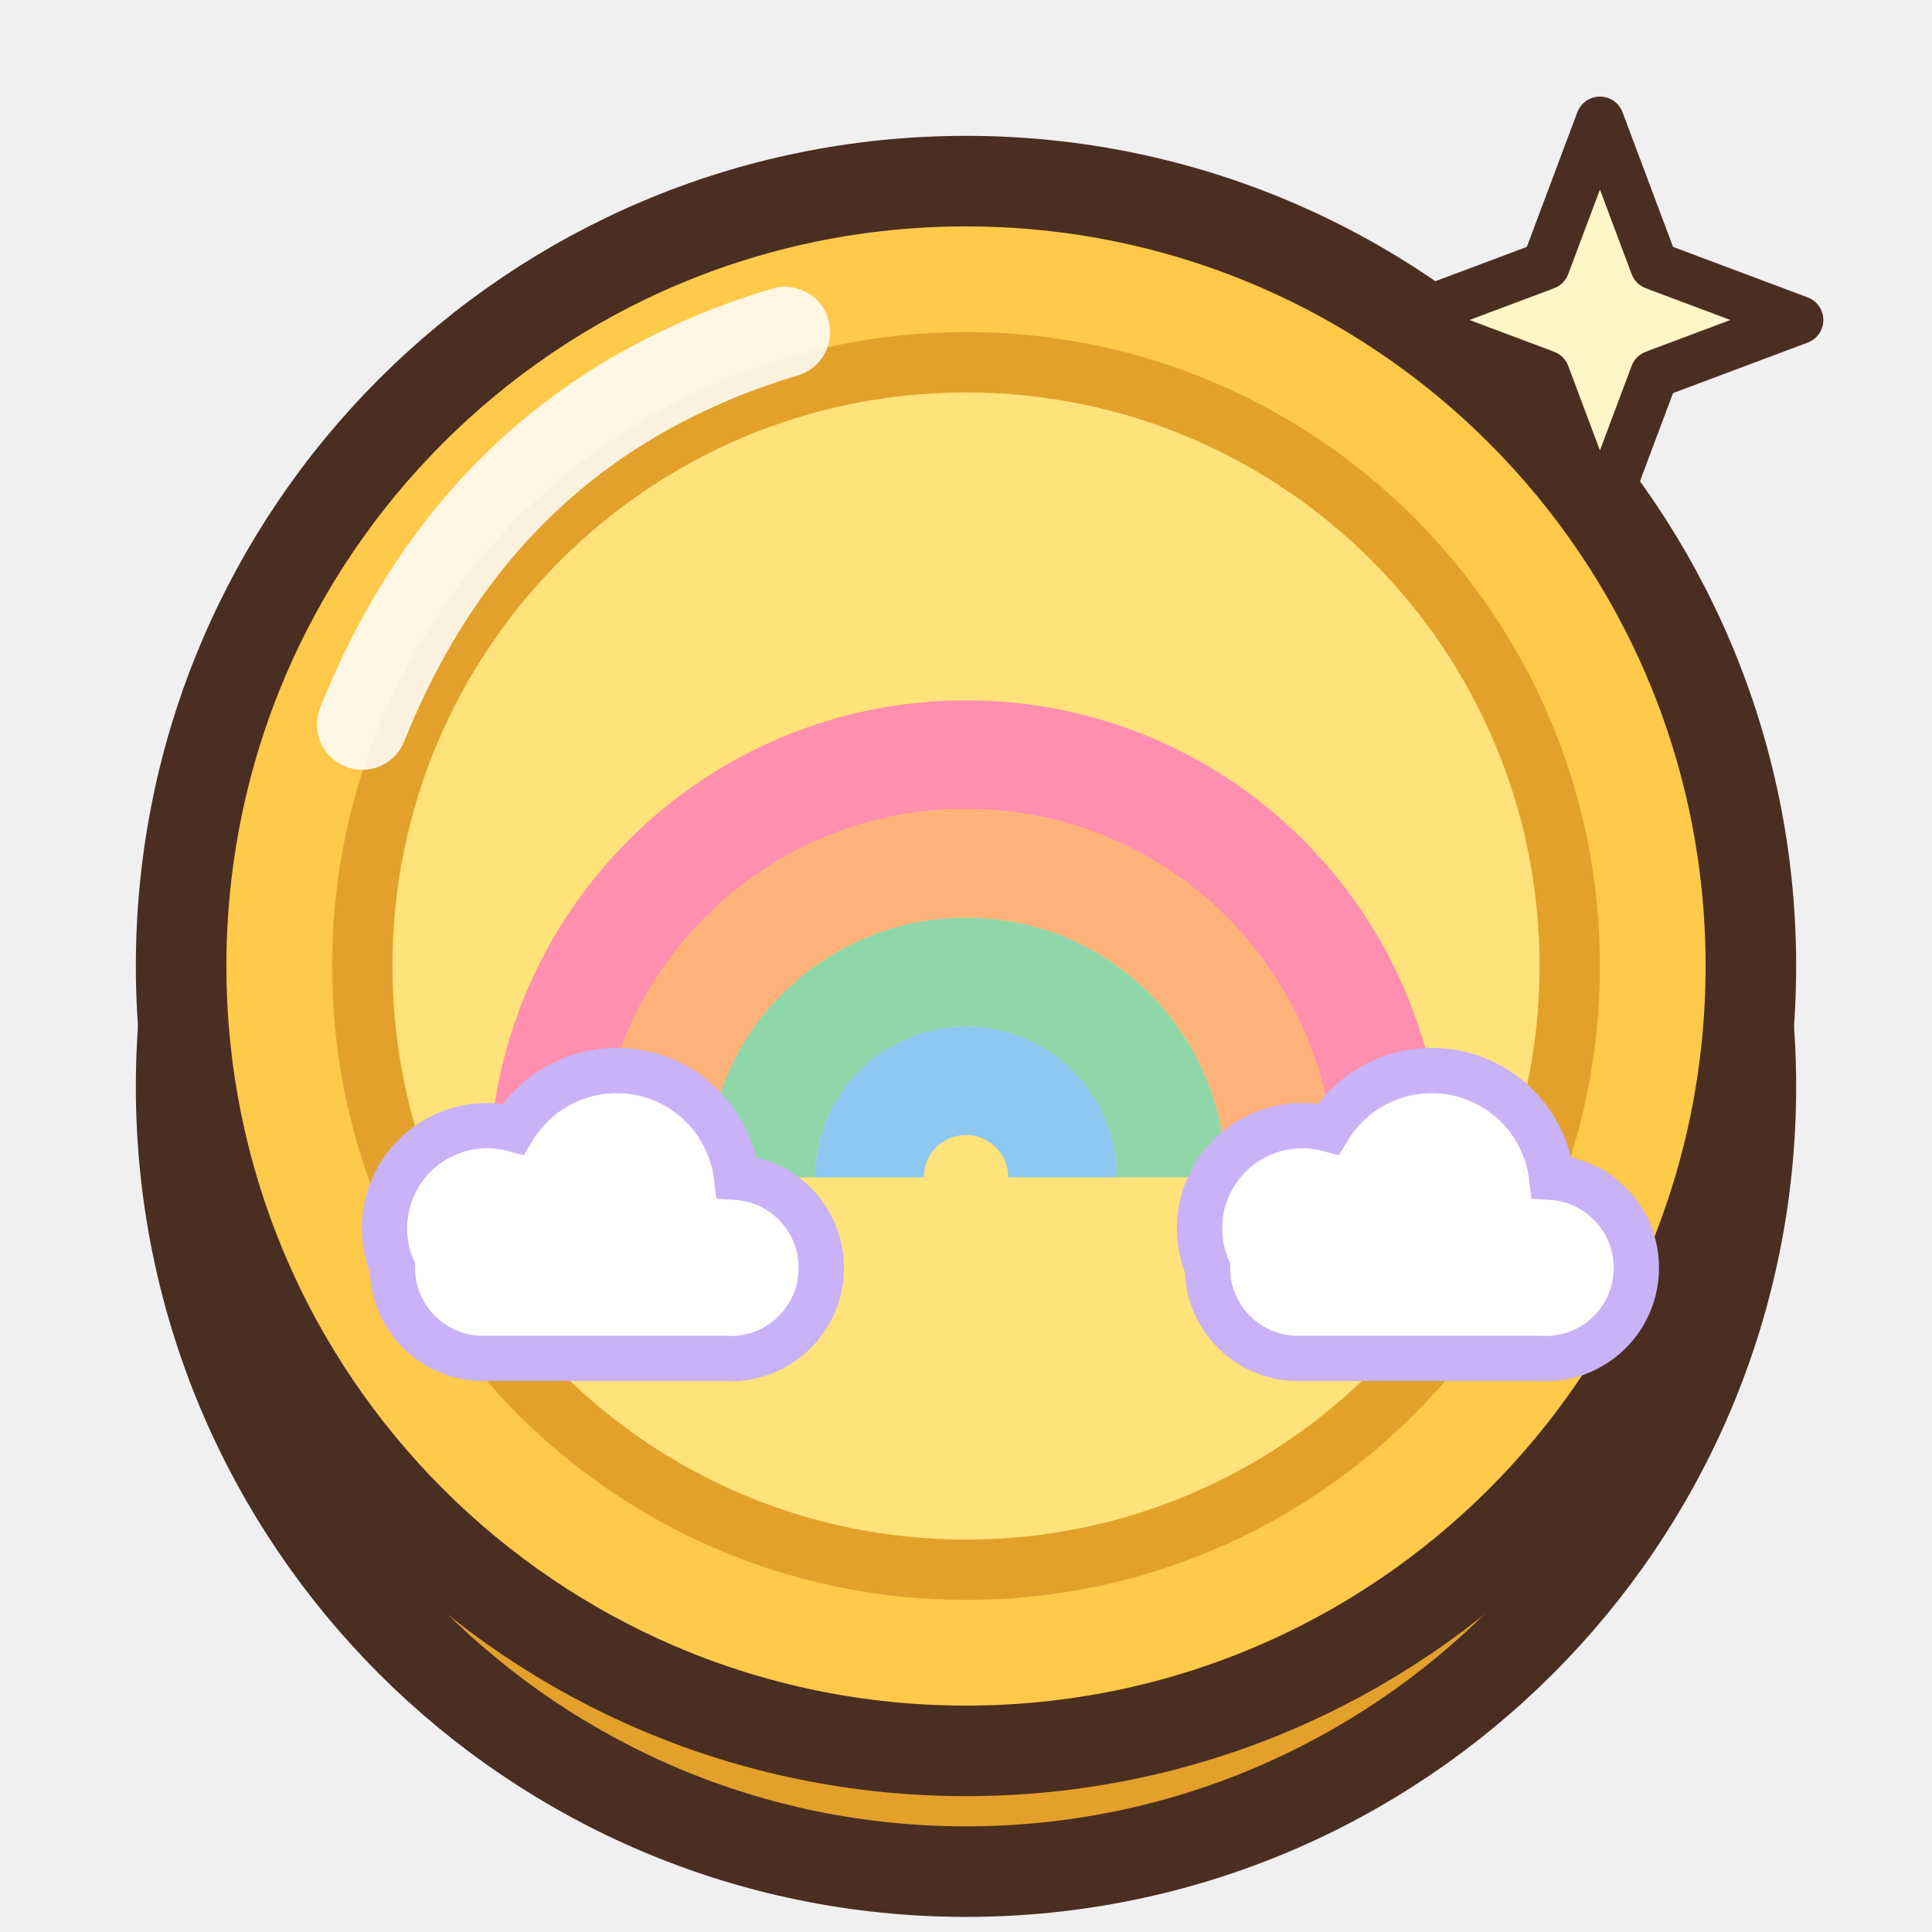
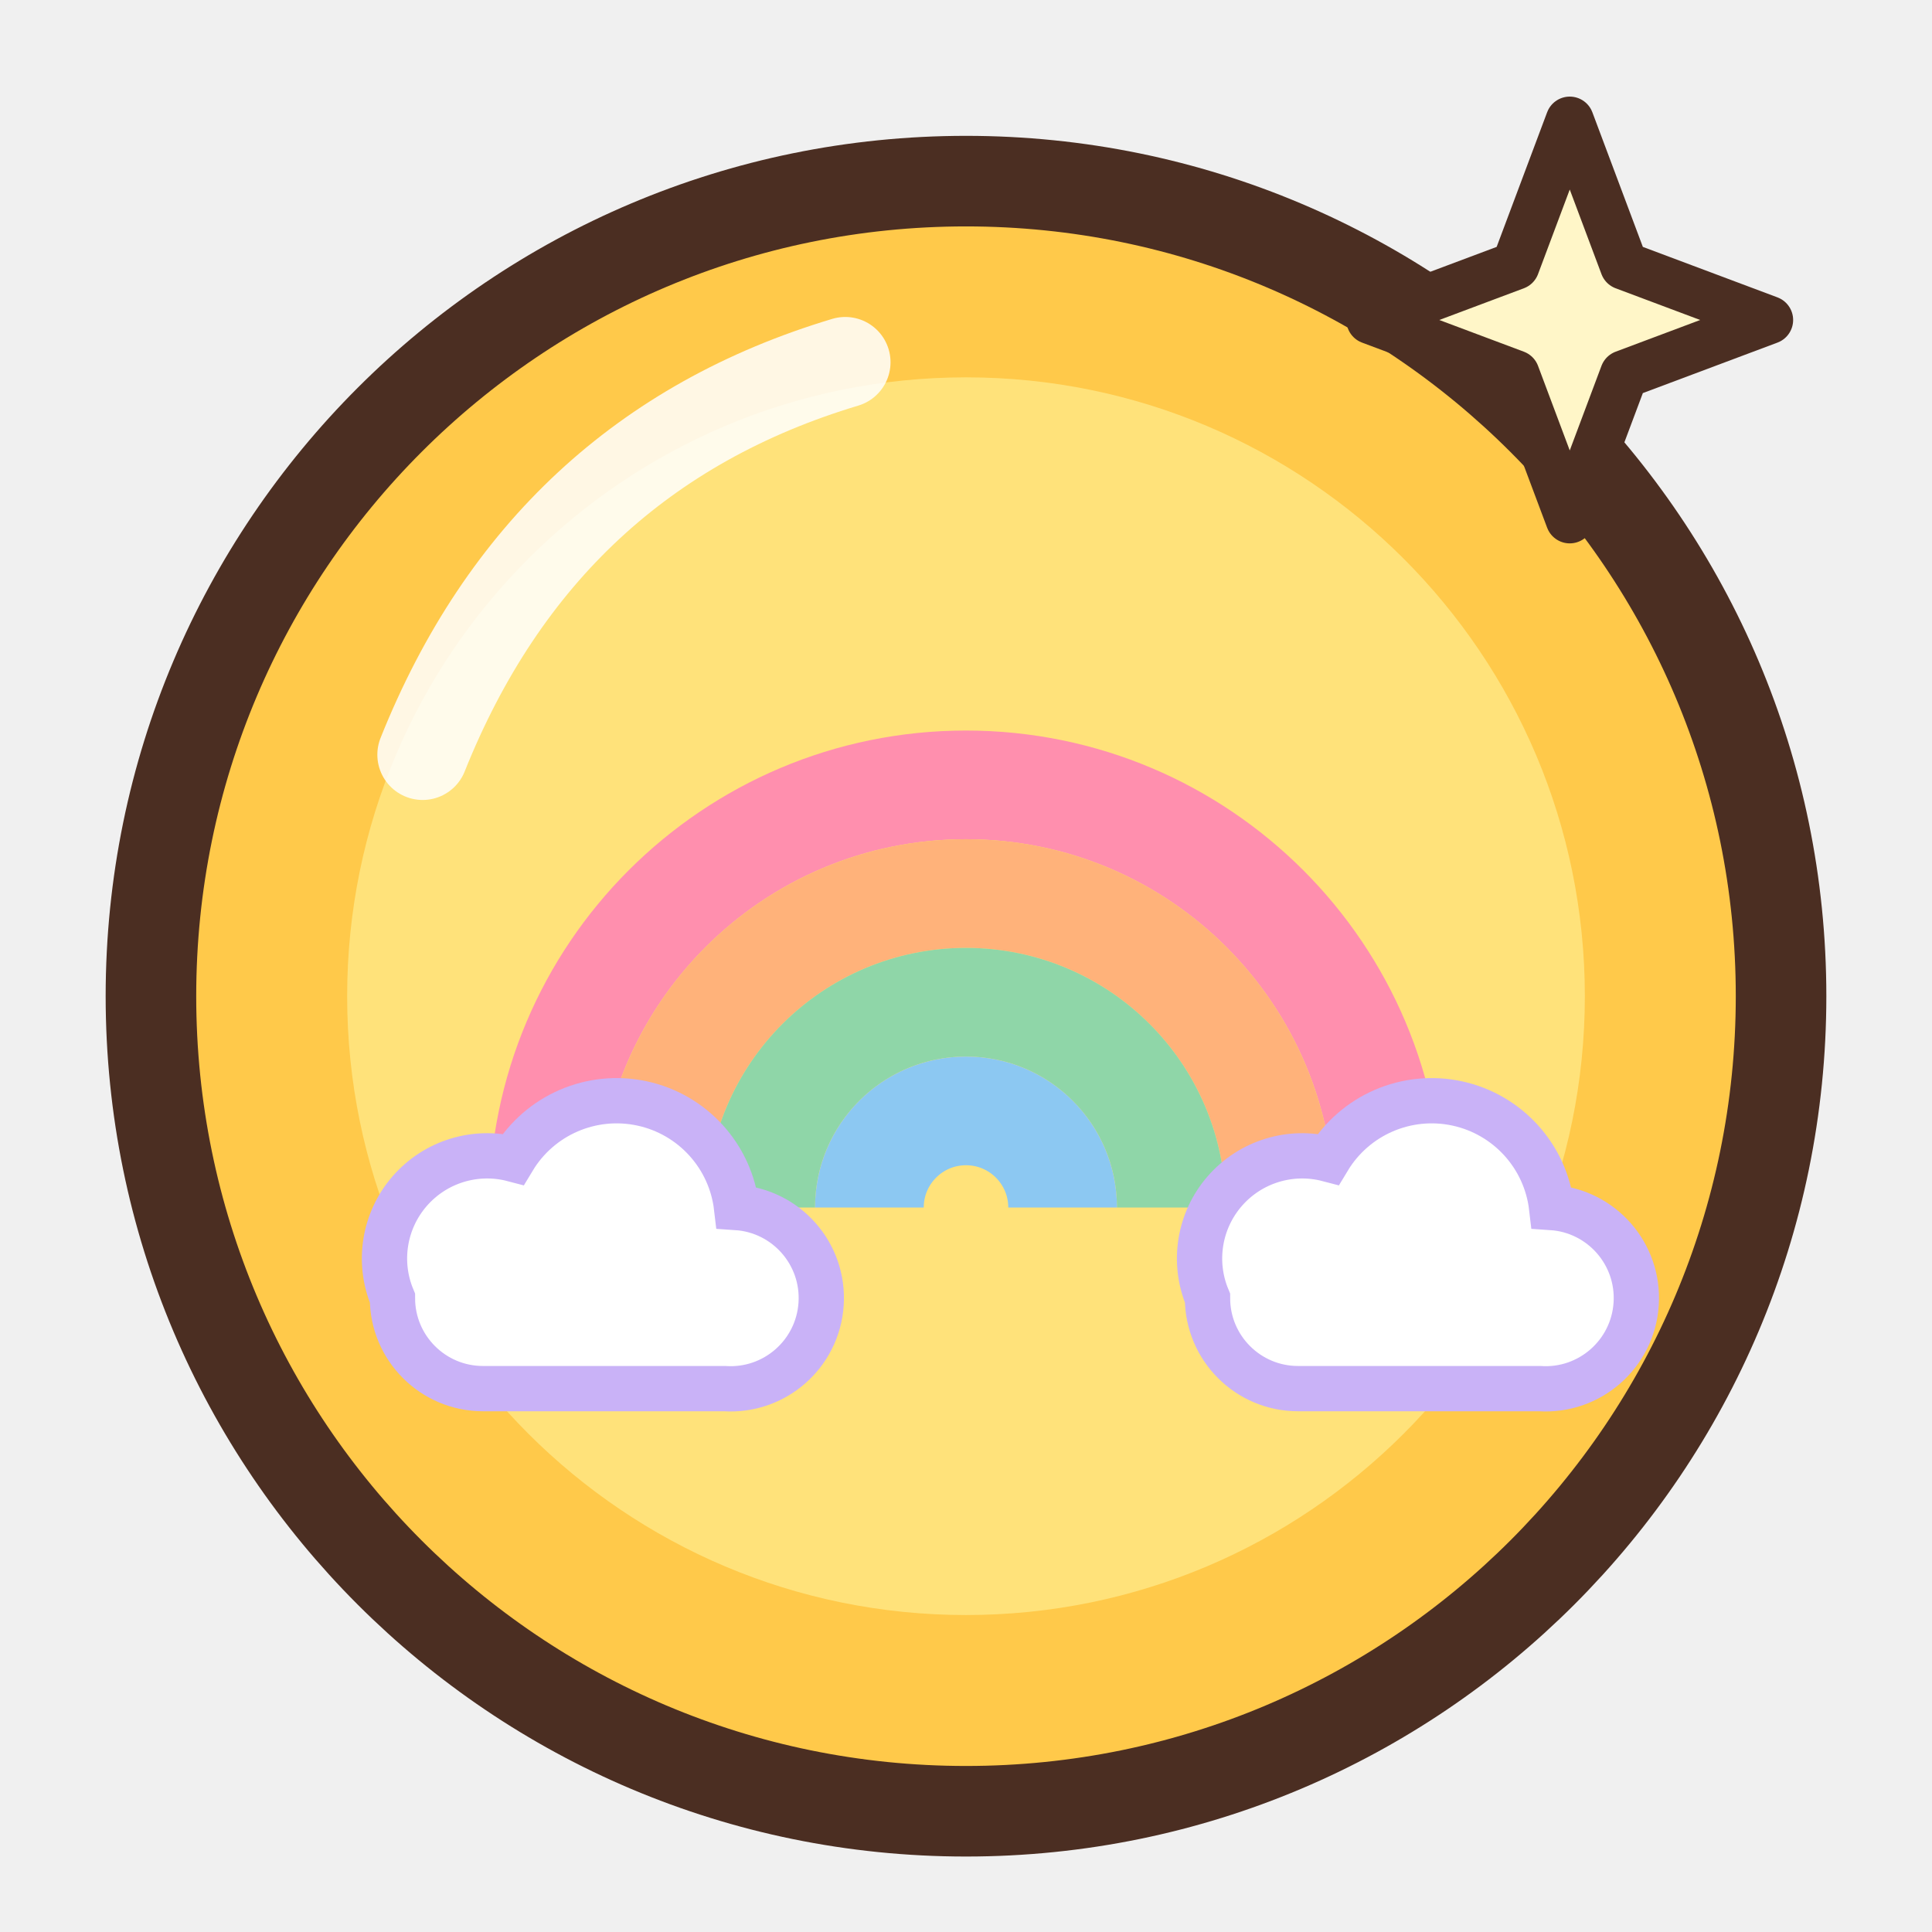
<svg xmlns="http://www.w3.org/2000/svg" viewBox="0 0 64 64">
-   <circle cx="32" cy="36" r="26" fill="#e3a12b" stroke="#4b2e22" stroke-width="3" />
-   <circle cx="32" cy="32" r="26" fill="#ffc94a" stroke="#4b2e22" stroke-width="3" />
-   <circle cx="32" cy="32" r="20" fill="#ffe27a" stroke="#e3a12b" stroke-width="2" />
-   <g fill="none">
-     <path d="M18 39a14 14 0 0 1 28 0" stroke="#ff8fae" stroke-width="3.6" />
-     <path d="M21.6 39a10.4 10.4 0 0 1 20.8 0" stroke="#ffb27a" stroke-width="3.6" />
-     <path d="M25.2 39a6.8 6.8 0 0 1 13.6 0" stroke="#8fd6a8" stroke-width="3.6" />
-     <path d="M28.8 39a3.2 3.2 0 0 1 6.4 0" stroke="#8cc8f2" stroke-width="3.6" />
+   <circle cx="32" cy="33" r="27" fill="#ffc94a" stroke="#4b2e22" stroke-width="3" />
+   <circle cx="32" cy="33" r="20.5" fill="#ffe27a" />
+   <g fill="none" stroke-width="3.6">
+     <path d="M18 40a14 14 0 0 1 28 0" stroke="#ff8fae" />
+     <path d="M21.6 40a10.4 10.4 0 0 1 20.8 0" stroke="#ffb27a" />
+     <path d="M25.2 40a6.8 6.8 0 0 1 13.6 0" stroke="#8fd6a8" />
+     <path d="M28.8 40a3.2 3.2 0 0 1 6.4 0" stroke="#8cc8f2" />
  </g>
  <g fill="#fff" stroke="#c9b2f7" stroke-width="1.5">
-     <path d="M13 42a3.4 3.4 0 0 1 4-4.6 4 4 0 0 1 7.4 1.6 3 3 0 0 1-.4 6H16a3 3 0 0 1-3-3Z" />
-     <path d="M40 42a3.4 3.4 0 0 1 4-4.6 4 4 0 0 1 7.4 1.6 3 3 0 0 1-.4 6H43a3 3 0 0 1-3-3Z" />
+     <path d="M13 43a3.4 3.4 0 0 1 4-4.6 4 4 0 0 1 7.4 1.6 3 3 0 0 1-.4 6H16a3 3 0 0 1-3-3Z" />
+     <path d="M40 43a3.4 3.4 0 0 1 4-4.6 4 4 0 0 1 7.4 1.6 3 3 0 0 1-.4 6H43a3 3 0 0 1-3-3Z" />
  </g>
-   <path d="M12 24q4-10 14-13" fill="none" stroke="#fff" stroke-width="3" stroke-linecap="round" opacity=".85" />
-   <path d="m53 4 1.8 4.8 4.8 1.8-4.8 1.8-1.8 4.8-1.8-4.8-4.8-1.8 4.8-1.8Z" fill="#fff6c8" stroke="#4b2e22" stroke-width="1.6" stroke-linejoin="round" />
+   <path d="M14 25q4-10 14-13" fill="none" stroke="#fff" stroke-width="3" stroke-linecap="round" opacity=".85" />
+   <path d="m52 4 1.8 4.8 4.8 1.8-4.8 1.8-1.8 4.8-1.8-4.8-4.8-1.8 4.8-1.8Z" fill="#fff6c8" stroke="#4b2e22" stroke-width="1.6" stroke-linejoin="round" />
</svg>
